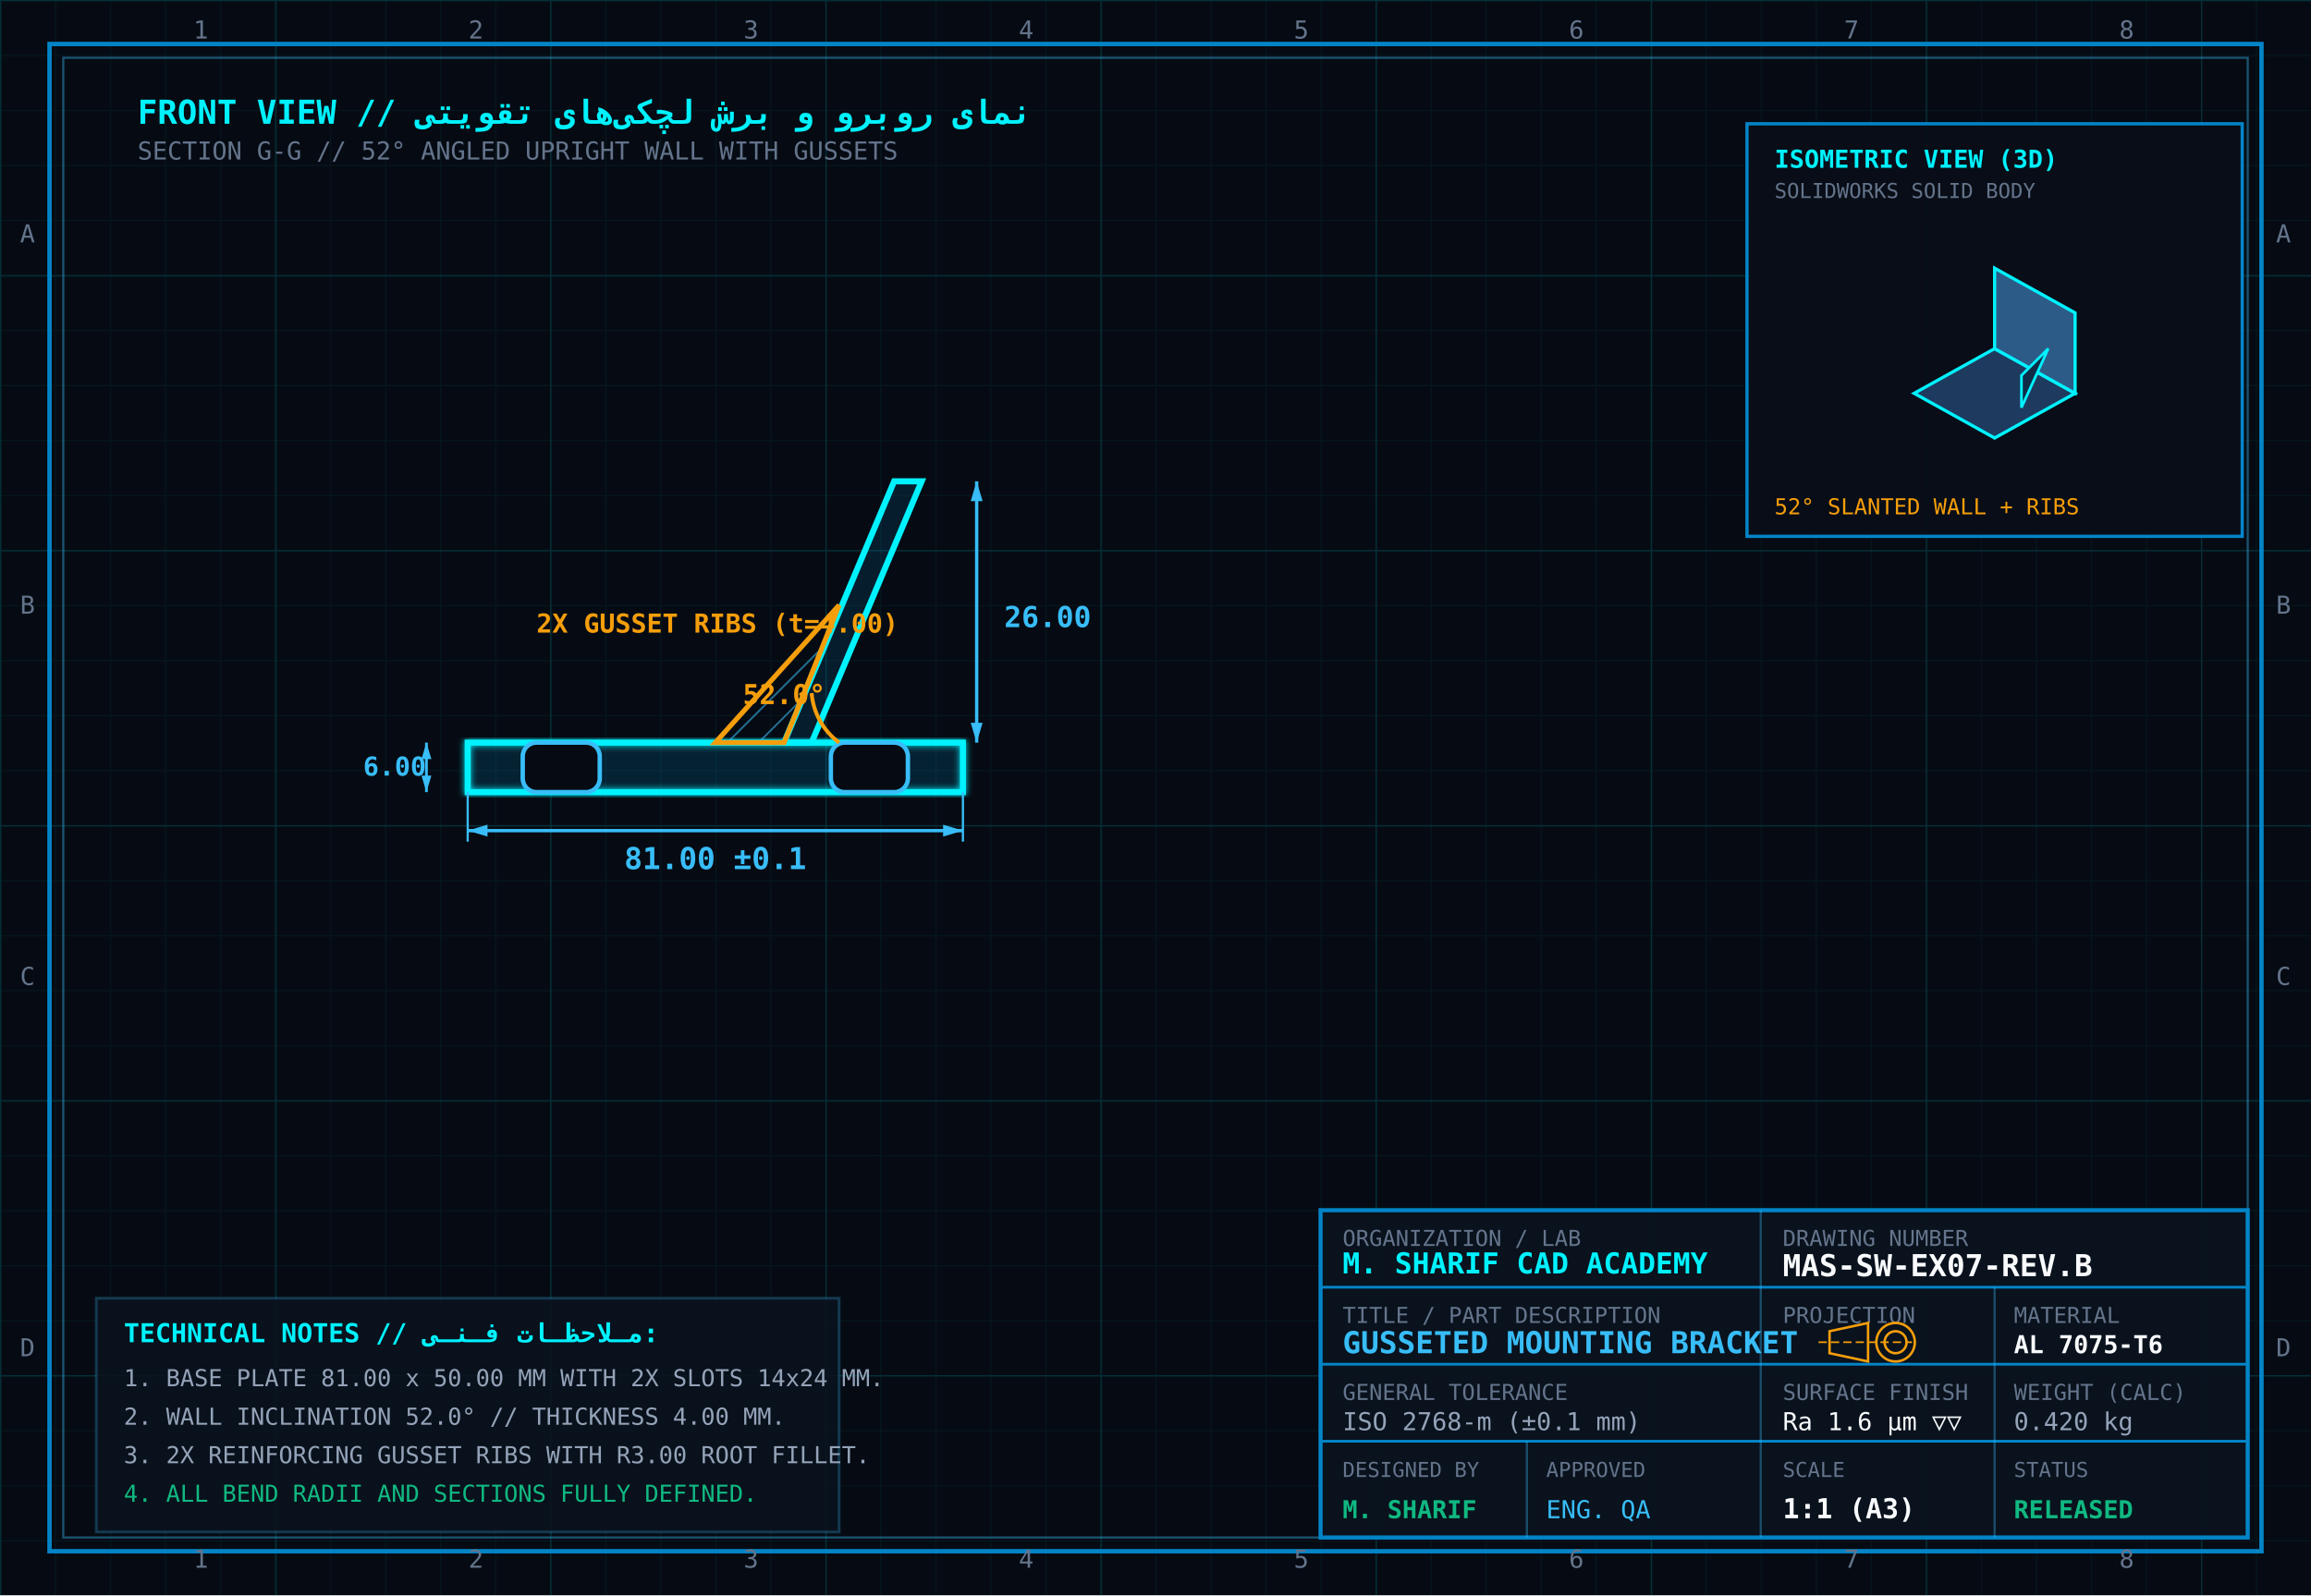
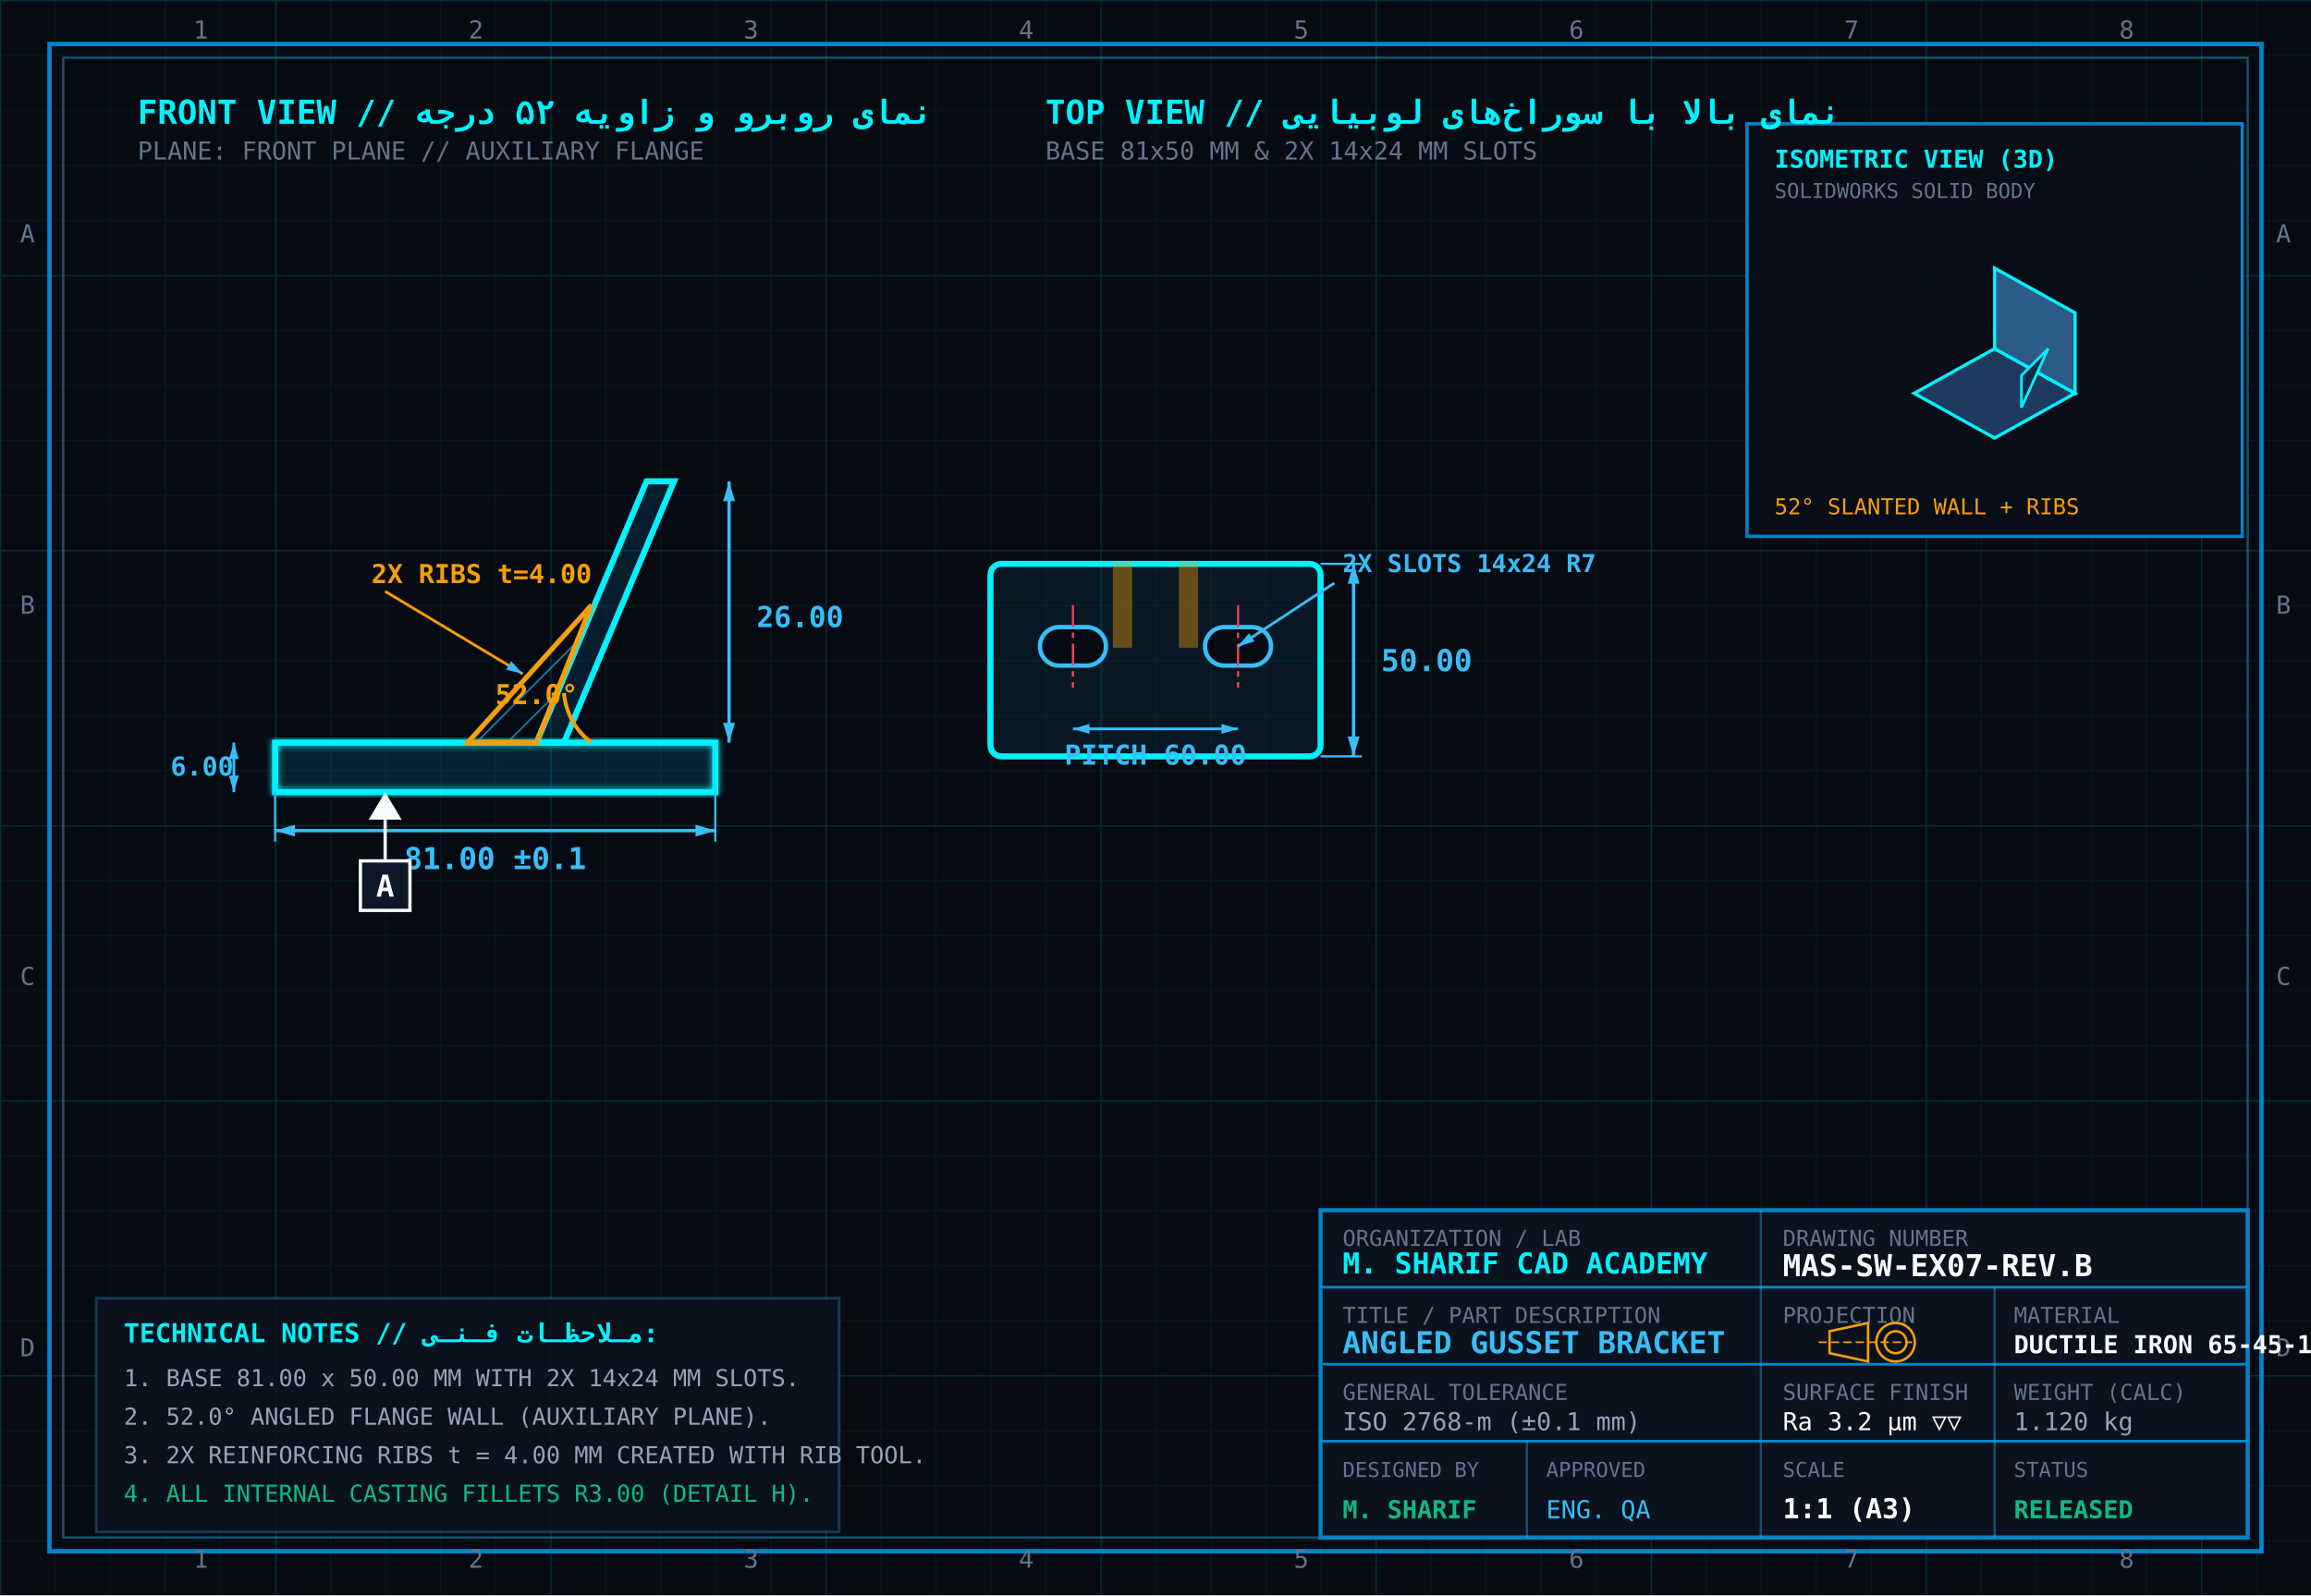
<svg xmlns="http://www.w3.org/2000/svg" viewBox="0 0 840 580" width="100%" height="100%">
  <defs>
    <pattern id="cadGrid7" width="20" height="20" patternUnits="userSpaceOnUse">
      <path d="M 20 0 L 0 0 0 20" fill="none" stroke="rgba(0, 242, 254, 0.05)" stroke-width="0.75" />
    </pattern>
    <pattern id="cadGridMajor7" width="100" height="100" patternUnits="userSpaceOnUse">
      <path d="M 100 0 L 0 0 0 100" fill="none" stroke="rgba(0, 242, 254, 0.12)" stroke-width="1" />
    </pattern>
    <pattern id="hatch7" width="8" height="8" patternTransform="rotate(45 0 0)" patternUnits="userSpaceOnUse">
      <line x1="0" y1="0" x2="0" y2="8" stroke="#38bdf8" stroke-width="1.2" opacity="0.6" />
    </pattern>
    <marker id="arrEnd7" viewBox="0 0 10 10" refX="10" refY="5" markerWidth="6" markerHeight="6" orient="auto">
      <path d="M 0 2 L 10 5 L 0 8 Z" fill="#38bdf8" />
    </marker>
    <marker id="arrStart7" viewBox="0 0 10 10" refX="0" refY="5" markerWidth="6" markerHeight="6" orient="auto">
      <path d="M 10 2 L 0 5 L 10 8 Z" fill="#38bdf8" />
    </marker>
    <filter id="glow7" x="-10%" y="-10%" width="120%" height="120%">
      <feGaussianBlur stdDeviation="1.2" result="blur" />
      <feComposite in="SourceGraphic" in2="blur" operator="over" />
    </filter>
  </defs>
  <rect width="840" height="580" fill="#060b13" class="cad-bg" />
  <rect width="840" height="580" fill="url(#cadGrid7)" class="cad-grid" />
  <rect width="840" height="580" fill="url(#cadGridMajor7)" class="cad-grid-major" />
  <rect x="18" y="16" width="804" height="548" fill="none" stroke="#0284c7" stroke-width="1.6" />
  <rect x="23" y="21" width="794" height="538" fill="none" stroke="rgba(56, 189, 248, 0.4)" stroke-width="0.8" />
  <g fill="#64748b" font-family="monospace" font-size="9" text-anchor="middle">
    <text x="73" y="14">1</text>
    <text x="73" y="570">1</text>
    <text x="173" y="14">2</text>
    <text x="173" y="570">2</text>
    <text x="273" y="14">3</text>
    <text x="273" y="570">3</text>
    <text x="373" y="14">4</text>
    <text x="373" y="570">4</text>
    <text x="473" y="14">5</text>
    <text x="473" y="570">5</text>
    <text x="573" y="14">6</text>
    <text x="573" y="570">6</text>
    <text x="673" y="14">7</text>
    <text x="673" y="570">7</text>
    <text x="773" y="14">8</text>
    <text x="773" y="570">8</text>
  </g>
  <g fill="#64748b" font-family="monospace" font-size="9" text-anchor="middle" dominant-baseline="central">
    <text x="10" y="85">A</text>
    <text x="830" y="85">A</text>
    <text x="10" y="220">B</text>
    <text x="830" y="220">B</text>
    <text x="10" y="355">C</text>
    <text x="830" y="355">C</text>
    <text x="10" y="490">D</text>
    <text x="830" y="490">D</text>
  </g>
  <g transform="translate(480, 440)">
    <rect width="337" height="119" fill="rgba(10, 18, 30, 0.95)" stroke="#0284c7" stroke-width="1.5" />
    <line x1="0" y1="28" x2="337" y2="28" stroke="#0284c7" stroke-width="1" />
    <line x1="0" y1="56" x2="337" y2="56" stroke="#0284c7" stroke-width="1" />
    <line x1="0" y1="84" x2="337" y2="84" stroke="#0284c7" stroke-width="1" />
    <line x1="160" y1="0" x2="160" y2="84" stroke="rgba(56, 189, 248, 0.35)" stroke-width="0.8" />
    <line x1="245" y1="28" x2="245" y2="84" stroke="rgba(56, 189, 248, 0.35)" stroke-width="0.8" />
    <line x1="75" y1="84" x2="75" y2="119" stroke="rgba(56, 189, 248, 0.35)" stroke-width="0.8" />
    <line x1="160" y1="84" x2="160" y2="119" stroke="rgba(56, 189, 248, 0.35)" stroke-width="0.8" />
    <line x1="245" y1="84" x2="245" y2="119" stroke="rgba(56, 189, 248, 0.35)" stroke-width="0.8" />
    <text x="8" y="13" fill="#64748b" font-family="monospace" font-size="8">ORGANIZATION / LAB</text>
    <text x="8" y="23" fill="#00f2fe" font-family="monospace" font-size="10.5" font-weight="bold">M. SHARIF CAD ACADEMY</text>
    <text x="168" y="13" fill="#64748b" font-family="monospace" font-size="8">DRAWING NUMBER</text>
    <text x="168" y="24" fill="#f8fafc" font-family="monospace" font-size="11" font-weight="bold">MAS-SW-EX07-REV.B</text>
    <text x="8" y="41" fill="#64748b" font-family="monospace" font-size="8">TITLE / PART DESCRIPTION</text>
-     <text x="8" y="52" fill="#38bdf8" font-family="monospace" font-size="11" font-weight="bold">GUSSETED MOUNTING BRACKET</text>
+     <text x="8" y="52" fill="#38bdf8" font-family="monospace" font-size="11" font-weight="bold">ANGLED GUSSET BRACKET</text>
    <text x="168" y="41" fill="#64748b" font-family="monospace" font-size="8">PROJECTION</text>
    <g transform="translate(185, 48)">
      <polygon points="0,4 0,-4 14,-7 14,7" fill="none" stroke="#f59e0b" stroke-width="0.9" />
      <line x1="-4" y1="0" x2="30" y2="0" stroke="#f59e0b" stroke-width="0.6" stroke-dasharray="3,1.5" />
      <circle cx="24" cy="0" r="4" fill="none" stroke="#f59e0b" stroke-width="0.9" />
      <circle cx="24" cy="0" r="7" fill="none" stroke="#f59e0b" stroke-width="0.9" />
    </g>
    <text x="252" y="41" fill="#64748b" font-family="monospace" font-size="8">MATERIAL</text>
-     <text x="252" y="52" fill="#f8fafc" font-family="monospace" font-size="9" font-weight="bold">AL 7075-T6</text>
+     <text x="252" y="52" fill="#f8fafc" font-family="monospace" font-size="9" font-weight="bold">DUCTILE IRON 65-45-12</text>
    <text x="8" y="69" fill="#64748b" font-family="monospace" font-size="8">GENERAL TOLERANCE</text>
    <text x="8" y="80" fill="#94a3b8" font-family="monospace" font-size="9">ISO 2768-m (±0.1 mm)</text>
    <text x="168" y="69" fill="#64748b" font-family="monospace" font-size="8">SURFACE FINISH</text>
-     <text x="168" y="80" fill="#f8fafc" font-family="monospace" font-size="9">Ra 1.6 µm ▽▽</text>
+     <text x="168" y="80" fill="#f8fafc" font-family="monospace" font-size="9">Ra 3.2 µm ▽▽</text>
    <text x="252" y="69" fill="#64748b" font-family="monospace" font-size="8">WEIGHT (CALC)</text>
-     <text x="252" y="80" fill="#94a3b8" font-family="monospace" font-size="9">0.420 kg</text>
+     <text x="252" y="80" fill="#94a3b8" font-family="monospace" font-size="9">1.120 kg</text>
    <text x="8" y="97" fill="#64748b" font-family="monospace" font-size="7.5">DESIGNED BY</text>
    <text x="8" y="112" fill="#10b981" font-family="monospace" font-size="9" font-weight="bold">M. SHARIF</text>
    <text x="82" y="97" fill="#64748b" font-family="monospace" font-size="7.5">APPROVED</text>
    <text x="82" y="112" fill="#38bdf8" font-family="monospace" font-size="9">ENG. QA</text>
    <text x="168" y="97" fill="#64748b" font-family="monospace" font-size="7.5">SCALE</text>
    <text x="168" y="112" fill="#f8fafc" font-family="monospace" font-size="10" font-weight="bold">1:1 (A3)</text>
    <text x="252" y="97" fill="#64748b" font-family="monospace" font-size="7.5">STATUS</text>
    <text x="252" y="112" fill="#10b981" font-family="monospace" font-size="9" font-weight="bold">RELEASED</text>
  </g>
  <g transform="translate(35, 472)">
    <rect width="270" height="85" fill="rgba(10, 18, 30, 0.85)" stroke="rgba(56, 189, 248, 0.25)" stroke-width="1" />
    <text x="10" y="16" fill="#00f2fe" font-family="monospace" font-size="9.5" font-weight="bold">TECHNICAL NOTES // مـلاحظـات فـنـی:</text>
-     <text x="10" y="32" fill="#94a3b8" font-family="monospace" font-size="8.5">1. BASE PLATE 81.00 x 50.00 MM WITH 2X SLOTS 14x24 MM.</text>
-     <text x="10" y="46" fill="#94a3b8" font-family="monospace" font-size="8.5">2. WALL INCLINATION 52.0° // THICKNESS 4.00 MM.</text>
-     <text x="10" y="60" fill="#94a3b8" font-family="monospace" font-size="8.5">3. 2X REINFORCING GUSSET RIBS WITH R3.00 ROOT FILLET.</text>
-     <text x="10" y="74" fill="#10b981" font-family="monospace" font-size="8.5">4. ALL BEND RADII AND SECTIONS FULLY DEFINED.</text>
+     <text x="10" y="32" fill="#94a3b8" font-family="monospace" font-size="8.5">1. BASE 81.00 x 50.00 MM WITH 2X 14x24 MM SLOTS.</text>
+     <text x="10" y="46" fill="#94a3b8" font-family="monospace" font-size="8.5">2. 52.0° ANGLED FLANGE WALL (AUXILIARY PLANE).</text>
+     <text x="10" y="60" fill="#94a3b8" font-family="monospace" font-size="8.5">3. 2X REINFORCING RIBS t = 4.00 MM CREATED WITH RIB TOOL.</text>
+     <text x="10" y="74" fill="#10b981" font-family="monospace" font-size="8.5">4. ALL INTERNAL CASTING FILLETS R3.00 (DETAIL H).</text>
  </g>
  <g transform="translate(635, 45)">
    <rect width="180" height="150" fill="rgba(8, 14, 24, 0.9)" stroke="#0284c7" stroke-width="1.2" />
    <text x="10" y="16" fill="#00f2fe" font-family="monospace" font-size="9" font-weight="bold">ISOMETRIC VIEW (3D)</text>
    <text x="10" y="27" fill="#64748b" font-family="monospace" font-size="7.5">SOLIDWORKS SOLID BODY</text>
    <g transform="translate(90, 85) scale(0.65)">
      <polygon points="-45,20 0,-5 45,20 0,45" fill="#1e3a5f" stroke="#00f2fe" stroke-width="1.8" />
      <polygon points="0,-5 45,20 45,-25 0,-50" fill="#2d5b88" stroke="#00f2fe" stroke-width="1.8" />
      <polygon points="15,10 30,-5 15,28" fill="#0f2b48" stroke="#00f2fe" stroke-width="1.5" />
    </g>
    <text x="10" y="142" fill="#f59e0b" font-family="monospace" font-size="8">52° SLANTED WALL + RIBS</text>
  </g>
-   <g transform="translate(260, 240)">
-     <text x="-210" y="-195" fill="#00f2fe" font-family="monospace" font-size="12" font-weight="bold">FRONT VIEW // نمای روبرو و برش لچکی‌های تقویتی</text>
-     <text x="-210" y="-182" fill="#64748b" font-family="monospace" font-size="9">SECTION G-G // 52° ANGLED UPRIGHT WALL WITH GUSSETS</text>
-     <rect x="-90" y="30" width="180" height="18" fill="rgba(14, 165, 233, 0.08)" stroke="#00f2fe" stroke-width="2.2" filter="url(#glow7)" />
-     <rect x="-70" y="30" width="28" height="18" rx="5" fill="#060b13" stroke="#38bdf8" stroke-width="1.6" />
-     <rect x="42" y="30" width="28" height="18" rx="5" fill="#060b13" stroke="#38bdf8" stroke-width="1.6" />
-     <polygon points="35,30 25,30 65,-65 75,-65" fill="rgba(14, 165, 233, 0.12)" stroke="#00f2fe" stroke-width="2.2" />
-     <polygon points="0,30 25,30 45,-20" fill="url(#hatch7)" stroke="#f59e0b" stroke-width="1.8" />
-     <line x1="-90" y1="62" x2="90" y2="62" stroke="#38bdf8" stroke-width="1.2" marker-start="url(#arrStart7)" marker-end="url(#arrEnd7)" />
-     <line x1="-90" y1="48" x2="-90" y2="66" stroke="#38bdf8" stroke-width="0.8" />
-     <line x1="90" y1="48" x2="90" y2="66" stroke="#38bdf8" stroke-width="0.8" />
+   <g transform="translate(180, 240)">
+     <text x="-130" y="-195" fill="#00f2fe" font-family="monospace" font-size="12" font-weight="bold">FRONT VIEW // نمای روبرو و زاویه ۵۲ درجه</text>
+     <text x="-130" y="-182" fill="#64748b" font-family="monospace" font-size="9">PLANE: FRONT PLANE // AUXILIARY FLANGE</text>
+     <rect x="-80" y="30" width="160" height="18" fill="rgba(14, 165, 233, 0.08)" stroke="#00f2fe" stroke-width="2.2" filter="url(#glow7)" />
+     <polygon points="25,30 15,30 55,-65 65,-65" fill="rgba(14, 165, 233, 0.12)" stroke="#00f2fe" stroke-width="2.2" />
+     <polygon points="-10,30 15,30 35,-20" fill="url(#hatch7)" stroke="#f59e0b" stroke-width="1.8" />
+     <line x1="-80" y1="62" x2="80" y2="62" stroke="#38bdf8" stroke-width="1.2" marker-start="url(#arrStart7)" marker-end="url(#arrEnd7)" />
+     <line x1="-80" y1="48" x2="-80" y2="66" stroke="#38bdf8" stroke-width="0.8" />
+     <line x1="80" y1="48" x2="80" y2="66" stroke="#38bdf8" stroke-width="0.8" />
    <text x="0" y="76" fill="#38bdf8" font-family="monospace" font-size="11" font-weight="bold" text-anchor="middle">81.00 ±0.1</text>
-     <line x1="-105" y1="30" x2="-105" y2="48" stroke="#38bdf8" stroke-width="1" marker-start="url(#arrStart7)" marker-end="url(#arrEnd7)" />
-     <text x="-128" y="42" fill="#38bdf8" font-family="monospace" font-size="9.5" font-weight="bold">6.00</text>
-     <line x1="95" y1="-65" x2="95" y2="30" stroke="#38bdf8" stroke-width="1.2" marker-start="url(#arrStart7)" marker-end="url(#arrEnd7)" />
-     <text x="105" y="-12" fill="#38bdf8" font-family="monospace" font-size="10.5" font-weight="bold">26.00</text>
-     <path d="M 45 30 A 25 25 0 0 1 35 12" fill="none" stroke="#f59e0b" stroke-width="1.4" />
-     <text x="10" y="16" fill="#f59e0b" font-family="monospace" font-size="10" font-weight="bold">52.0°</text>
-     <text x="-65" y="-10" fill="#f59e0b" font-family="monospace" font-size="9.5" font-weight="bold">2X GUSSET RIBS (t=4.00)</text>
+     <line x1="-95" y1="30" x2="-95" y2="48" stroke="#38bdf8" stroke-width="1" marker-start="url(#arrStart7)" marker-end="url(#arrEnd7)" />
+     <text x="-118" y="42" fill="#38bdf8" font-family="monospace" font-size="9.5" font-weight="bold">6.00</text>
+     <line x1="85" y1="-65" x2="85" y2="30" stroke="#38bdf8" stroke-width="1.2" marker-start="url(#arrStart7)" marker-end="url(#arrEnd7)" />
+     <text x="95" y="-12" fill="#38bdf8" font-family="monospace" font-size="10.5" font-weight="bold">26.00</text>
+     <path d="M 35 30 A 25 25 0 0 1 25 12" fill="none" stroke="#f59e0b" stroke-width="1.4" />
+     <text x="0" y="16" fill="#f59e0b" font-family="monospace" font-size="10" font-weight="bold">52.0°</text>
+     <line x1="10" y1="5" x2="-40" y2="-25" stroke="#f59e0b" stroke-width="1" marker-start="url(#arrStart7)" />
+     <text x="-45" y="-28" fill="#f59e0b" font-family="monospace" font-size="9.5" font-weight="bold">2X RIBS t=4.00</text>
+     <g transform="translate(-40, 48)">
+       <polygon points="0,0 -6,10 6,10" fill="#f8fafc" />
+       <line x1="0" y1="10" x2="0" y2="25" stroke="#f8fafc" stroke-width="1.2" />
+       <rect x="-9" y="25" width="18" height="18" fill="rgba(15, 23, 42, 0.95)" stroke="#f8fafc" stroke-width="1.2" />
+       <text x="0" y="38" fill="#f8fafc" font-family="monospace" font-size="11" font-weight="bold" text-anchor="middle">A</text>
+     </g>
+   </g>
+   <g transform="translate(420, 240)">
+     <text x="-40" y="-195" fill="#00f2fe" font-family="monospace" font-size="12" font-weight="bold">TOP VIEW // نمای بالا با سوراخ‌های لوبیایی</text>
+     <text x="-40" y="-182" fill="#64748b" font-family="monospace" font-size="9">BASE 81x50 MM &amp; 2X 14x24 MM SLOTS</text>
+     <rect x="-60" y="-35" width="120" height="70" rx="4" fill="rgba(14, 165, 233, 0.08)" stroke="#00f2fe" stroke-width="2.2" />
+     <rect x="-42" y="-12" width="24" height="14" rx="7" fill="#060b13" stroke="#38bdf8" stroke-width="1.6" />
+     <rect x="18" y="-12" width="24" height="14" rx="7" fill="#060b13" stroke="#38bdf8" stroke-width="1.6" />
+     <line x1="-30" y1="-20" x2="-30" y2="10" stroke="#f43f5e" stroke-width="0.8" stroke-dasharray="8,2,2,2" />
+     <line x1="30" y1="-20" x2="30" y2="10" stroke="#f43f5e" stroke-width="0.8" stroke-dasharray="8,2,2,2" />
+     <rect x="-15" y="-35" width="6" height="30" fill="#f59e0b" opacity="0.4" stroke="#f59e0b" stroke-width="1" />
+     <rect x="9" y="-35" width="6" height="30" fill="#f59e0b" opacity="0.4" stroke="#f59e0b" stroke-width="1" />
+     <line x1="72" y1="-35" x2="72" y2="35" stroke="#38bdf8" stroke-width="1.2" marker-start="url(#arrStart7)" marker-end="url(#arrEnd7)" />
+     <line x1="60" y1="-35" x2="75" y2="-35" stroke="#38bdf8" stroke-width="0.8" />
+     <line x1="60" y1="35" x2="75" y2="35" stroke="#38bdf8" stroke-width="0.8" />
+     <text x="82" y="4" fill="#38bdf8" font-family="monospace" font-size="11" font-weight="bold">50.00</text>
+     <line x1="-30" y1="25" x2="30" y2="25" stroke="#38bdf8" stroke-width="1" marker-start="url(#arrStart7)" marker-end="url(#arrEnd7)" />
+     <text x="0" y="38" fill="#38bdf8" font-family="monospace" font-size="10" font-weight="bold" text-anchor="middle">PITCH 60.00</text>
+     <line x1="30" y1="-5" x2="65" y2="-28" stroke="#38bdf8" stroke-width="1" marker-start="url(#arrStart7)" />
+     <text x="68" y="-32" fill="#38bdf8" font-family="monospace" font-size="9" font-weight="bold">2X SLOTS 14x24 R7</text>
  </g>
</svg>
